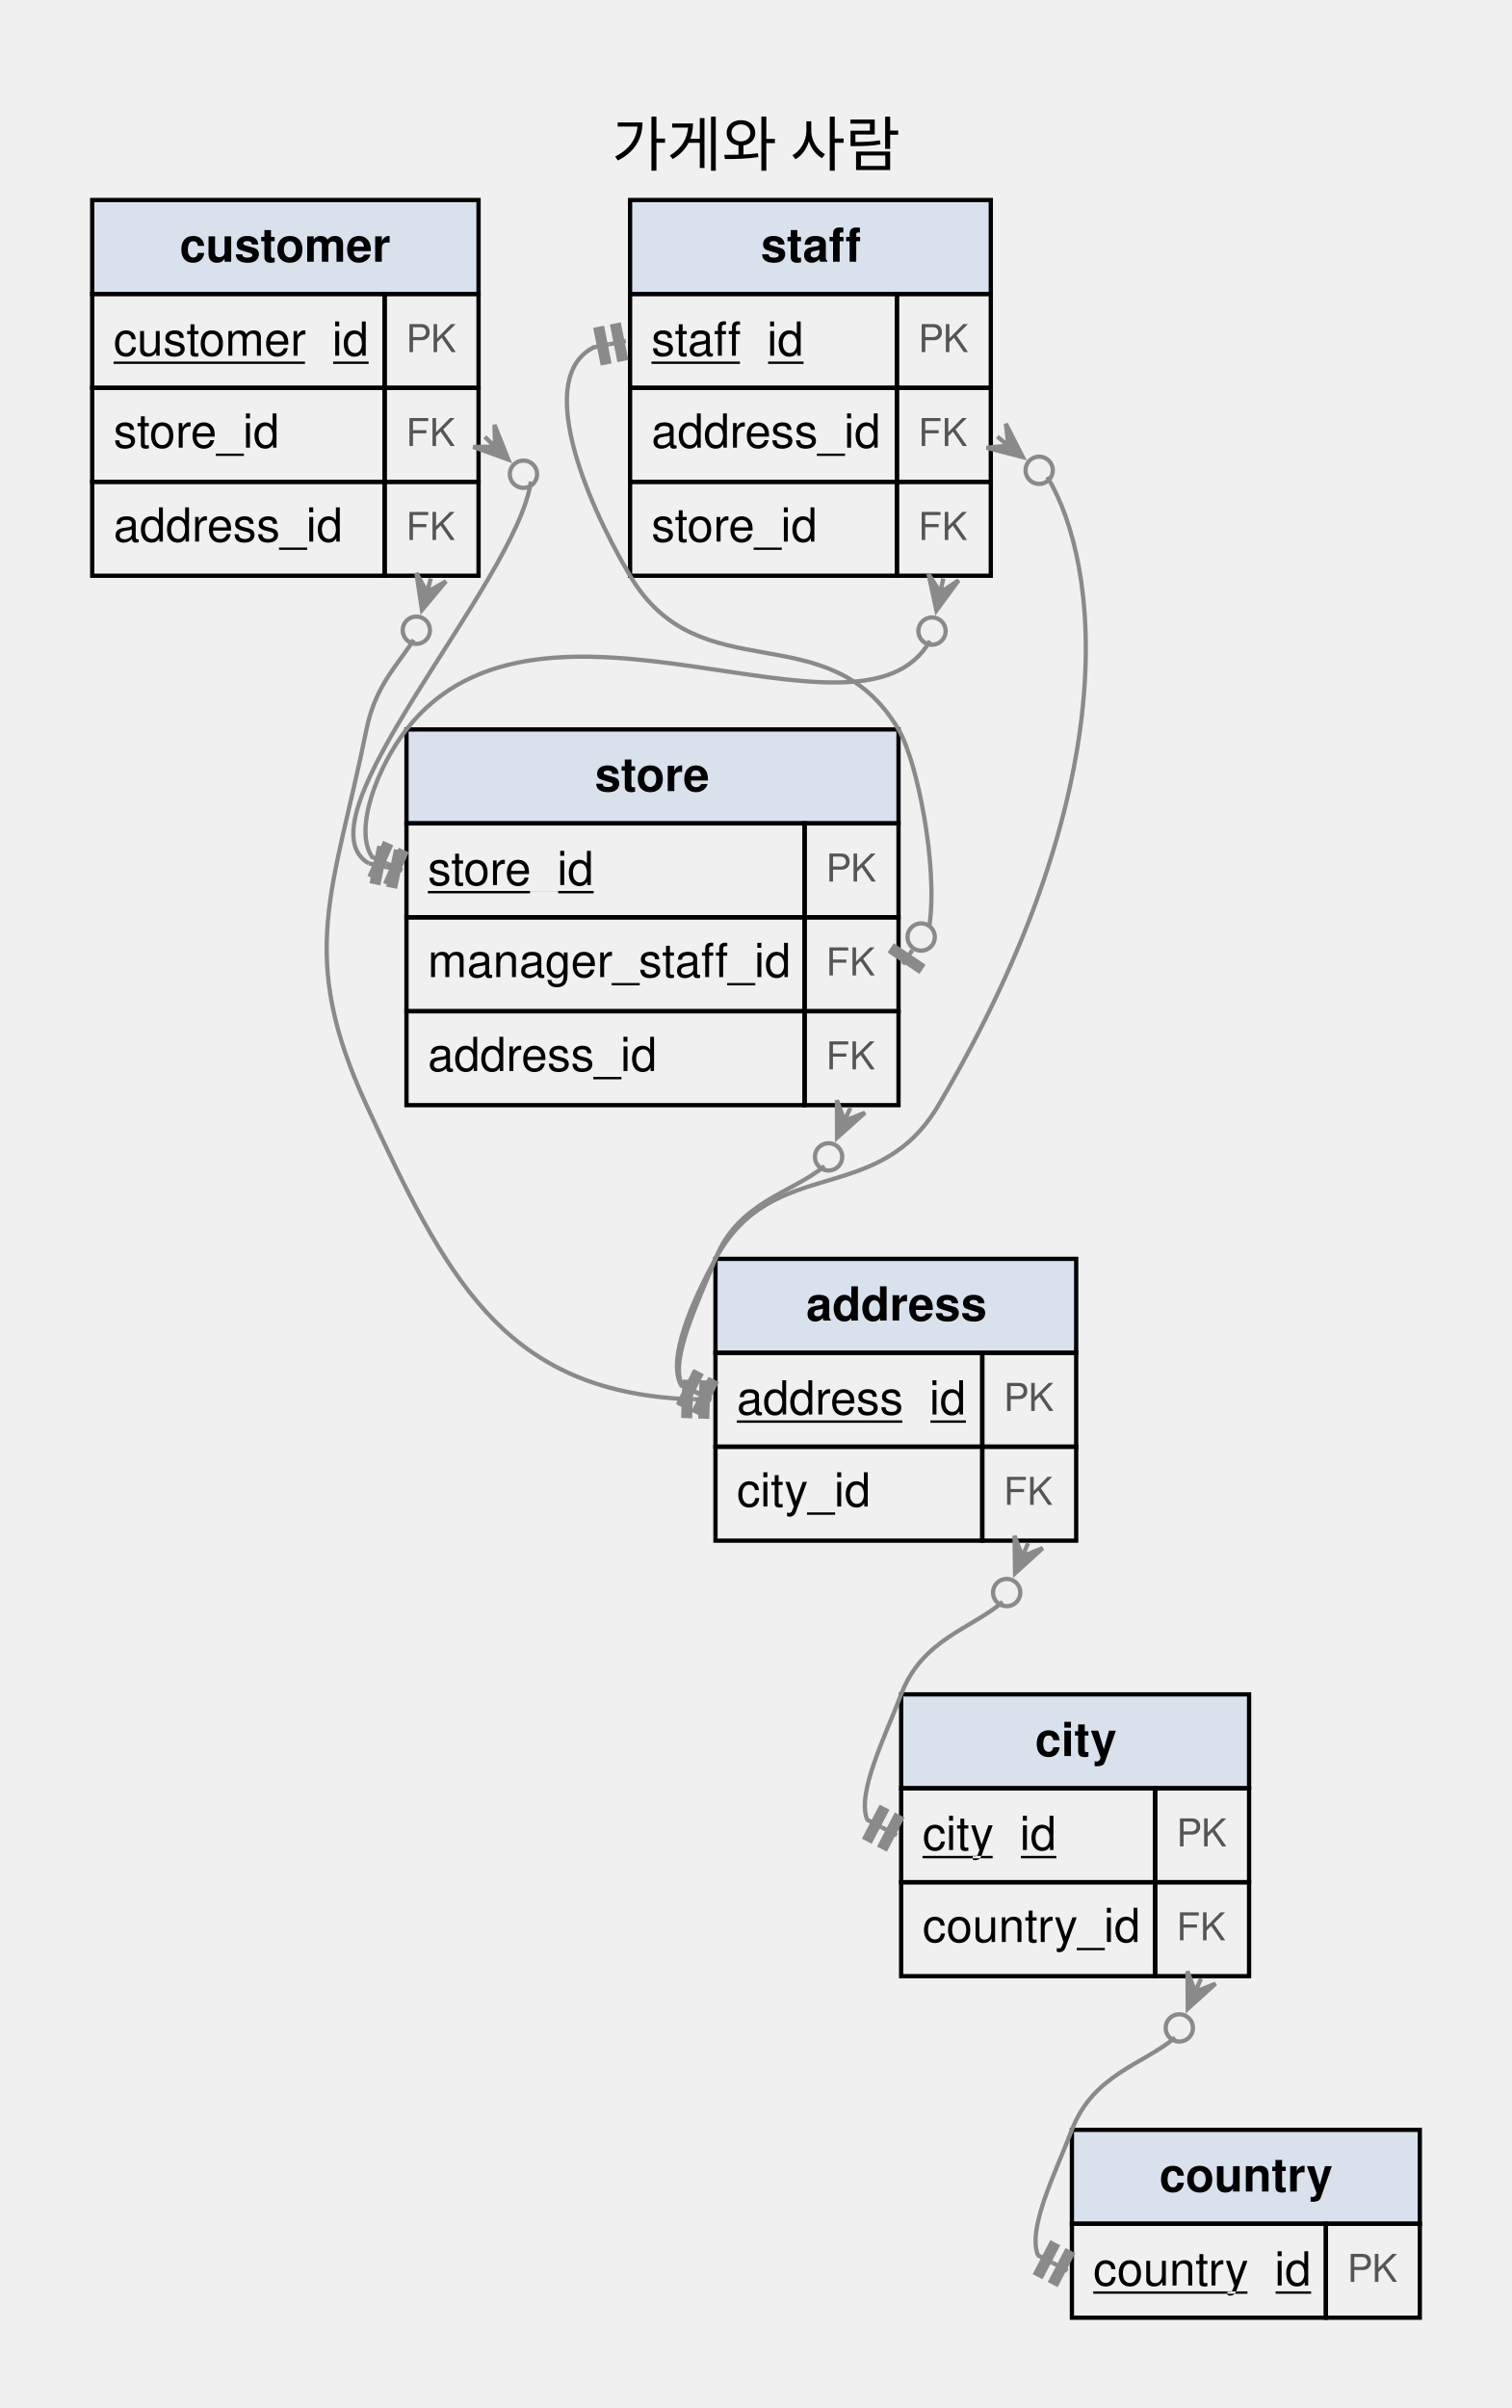
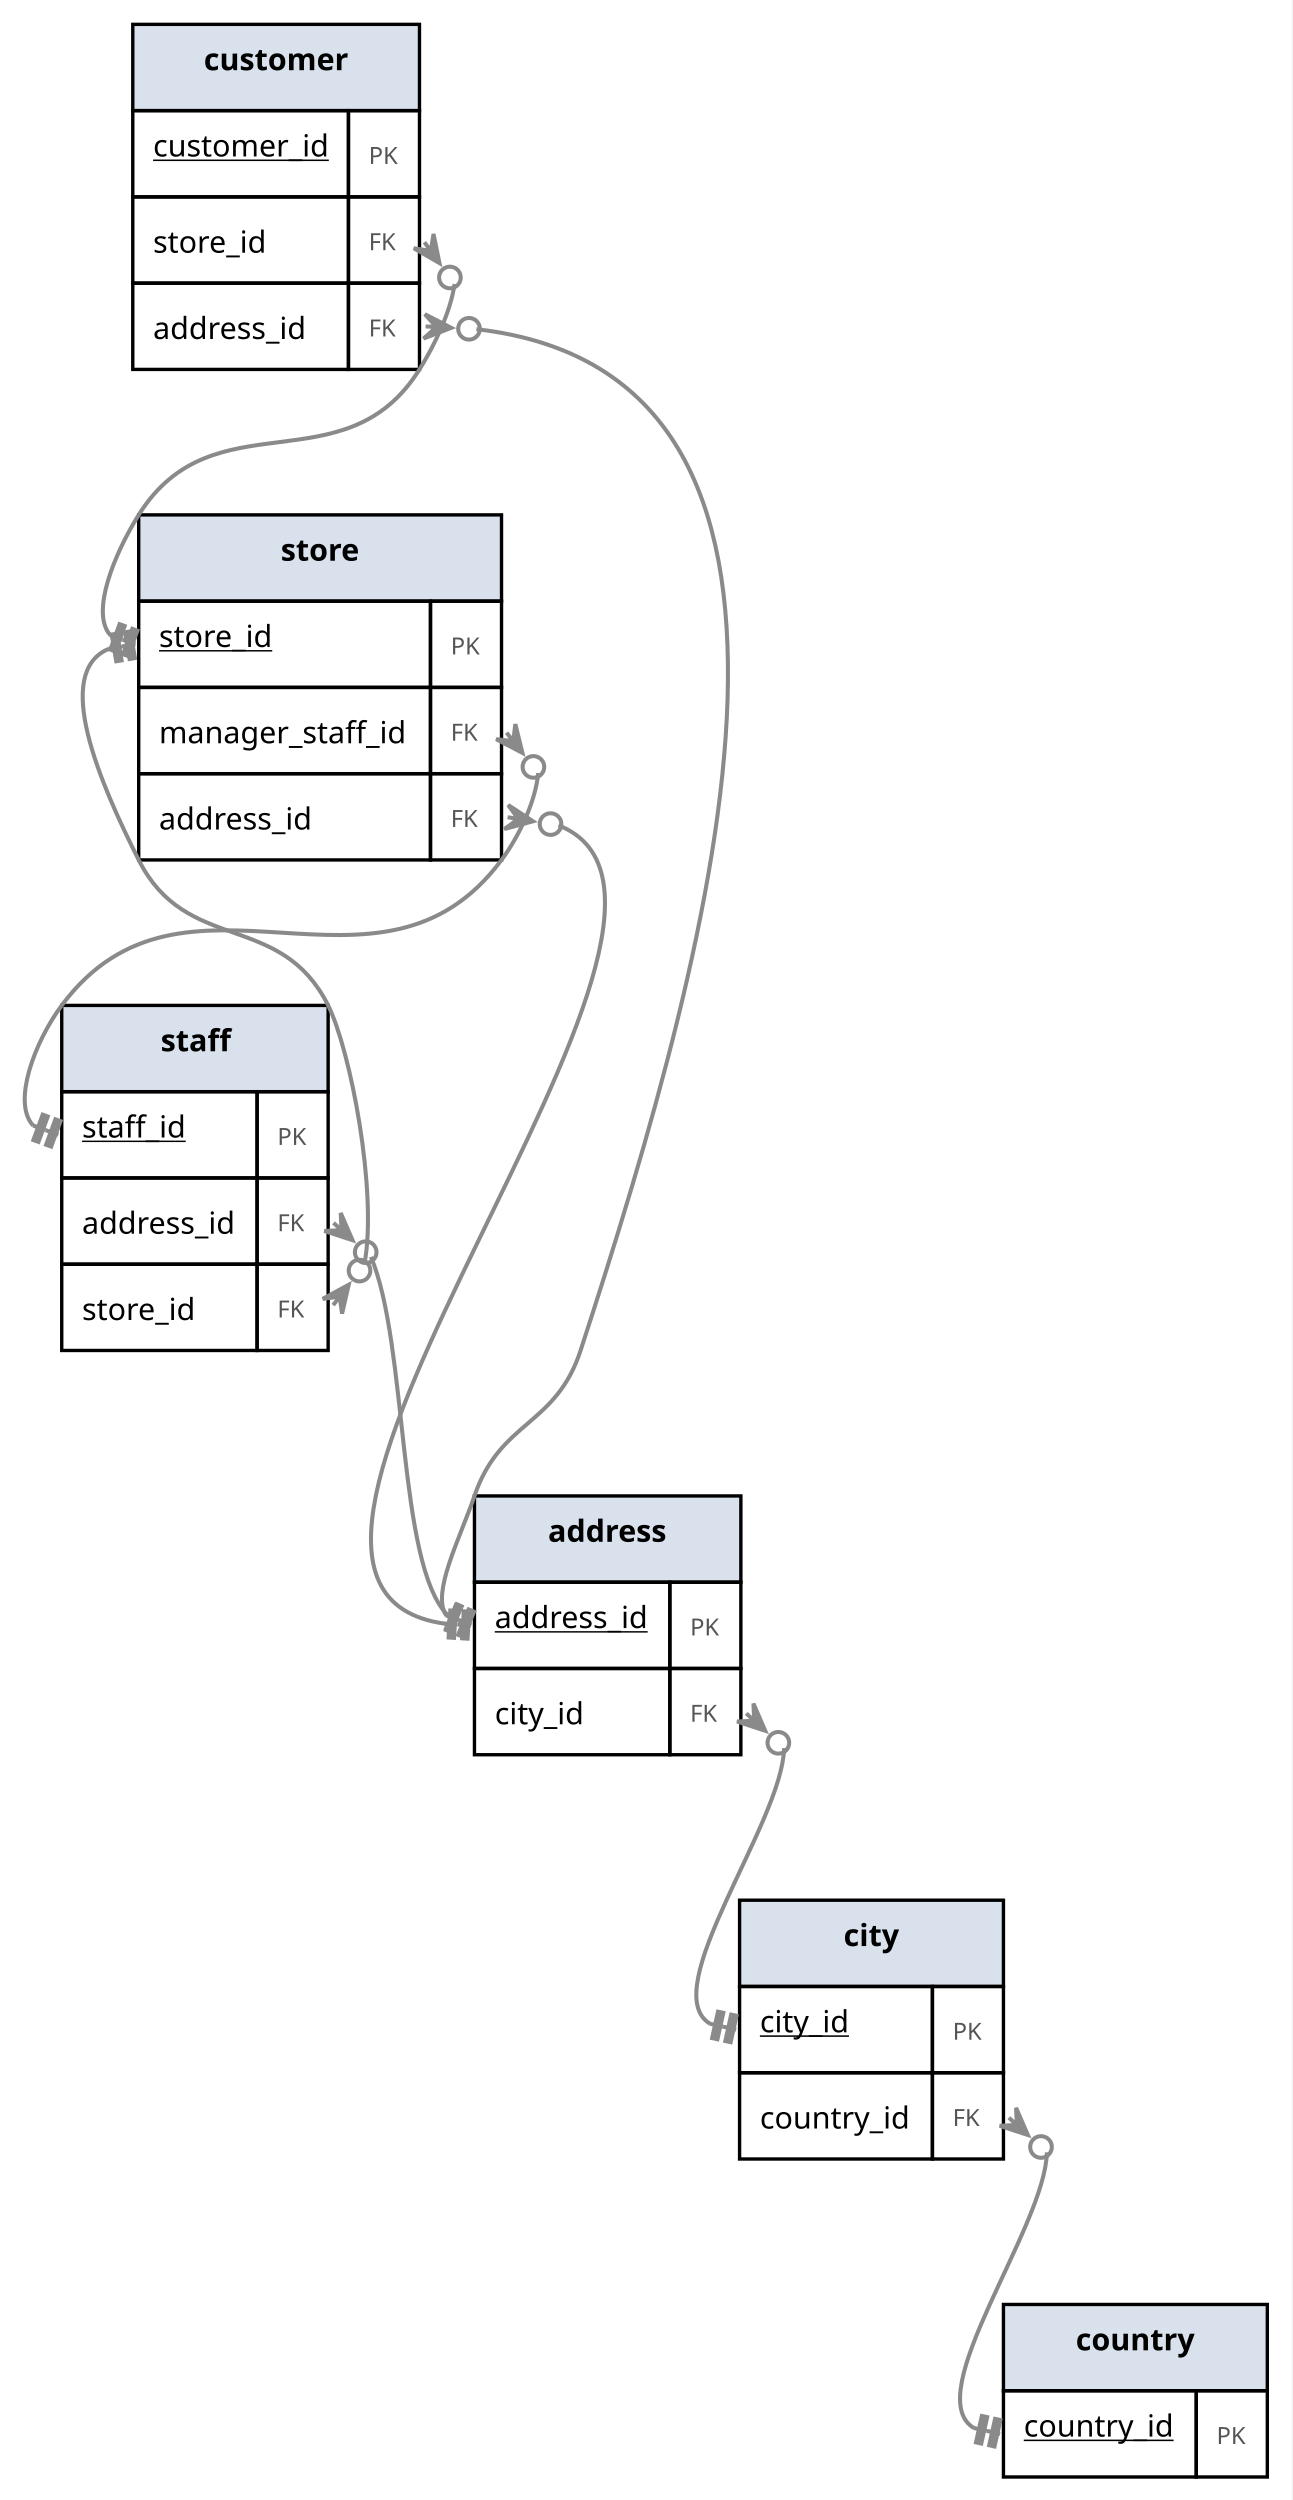
- <svg xmlns="http://www.w3.org/2000/svg" width="354pt" height="564pt" viewBox="0.00 0.00 354.00 564.00">
-   <g id="graph0" class="graph" transform="scale(1 1) rotate(0) translate(21.6 542.85)">
-     <text xml:space="preserve" text-anchor="middle" x="155.5" y="-503.95" font-family="Helvetica,sans-Serif" font-size="14.00">가게와 사람</text>
+ <svg xmlns="http://www.w3.org/2000/svg" width="382pt" height="739pt" viewBox="0.00 0.00 382.00 739.00">
+   <g id="graph0" class="graph" transform="scale(1 1) rotate(0) translate(7.2 732.2)">
+     <polygon fill="white" stroke="none" points="-7.2,7.2 -7.2,-732.2 374.62,-732.2 374.62,7.2 -7.2,7.2" />
    <g id="node1" class="node">
-       <polygon fill="#d9e2ec" stroke="none" points="146,-226 146,-248 230.5,-248 230.5,-226 146,-226" />
-       <polygon fill="none" stroke="black" points="146,-226 146,-248 230.5,-248 230.5,-226 146,-226" />
-       <text xml:space="preserve" text-anchor="start" x="167.25" y="-233.55" font-family="Helvetica,sans-Serif" font-weight="bold" font-size="11.00">address</text>
-       <polygon fill="none" stroke="black" points="146,-204 146,-226 208.5,-226 208.5,-204 146,-204" />
-       <text xml:space="preserve" text-anchor="start" x="151" y="-211.55" font-family="Helvetica,sans-Serif" text-decoration="underline" font-size="11.00">address_id</text>
-       <polygon fill="none" stroke="black" points="208.5,-204 208.5,-226 230.5,-226 230.5,-204 208.5,-204" />
-       <text xml:space="preserve" text-anchor="start" x="213.5" y="-212.38" font-family="Helvetica,sans-Serif" font-size="9.00" fill="#555555">PK</text>
-       <polygon fill="none" stroke="black" points="146,-182 146,-204 208.5,-204 208.5,-182 146,-182" />
-       <text xml:space="preserve" text-anchor="start" x="151" y="-190" font-family="Helvetica,sans-Serif" font-size="11.00">city_id</text>
-       <polygon fill="none" stroke="black" points="208.5,-182 208.5,-204 230.5,-204 230.5,-182 208.5,-182" />
-       <text xml:space="preserve" text-anchor="start" x="213.5" y="-190.38" font-family="Helvetica,sans-Serif" font-size="9.00" fill="#555555">FK</text>
+       <polygon fill="#d9e2ec" stroke="none" points="33.8,-554.5 33.8,-580 141.05,-580 141.05,-554.5 33.8,-554.5" />
+       <polygon fill="none" stroke="#000000" points="33.8,-554.5 33.8,-580 141.05,-580 141.05,-554.5 33.8,-554.5" />
+       <text xml:space="preserve" text-anchor="start" x="75.8" y="-566.45" font-family="Noto Sans KR" font-weight="bold" font-size="9.00" fill="#000000">store</text>
+       <polygon fill="none" stroke="#000000" points="33.8,-529 33.8,-554.5 120.05,-554.5 120.05,-529 33.8,-529" />
+       <text xml:space="preserve" text-anchor="start" x="39.8" y="-540.95" font-family="Noto Sans KR" text-decoration="underline" font-size="9.00">store_id</text>
+       <polygon fill="none" stroke="#000000" points="120.05,-529 120.05,-554.5 141.05,-554.5 141.05,-529 120.05,-529" />
+       <text xml:space="preserve" text-anchor="start" x="126.05" y="-538.75" font-family="Noto Sans KR" font-size="7.00" fill="#555555">PK</text>
+       <polygon fill="none" stroke="#000000" points="33.8,-503.5 33.8,-529 120.05,-529 120.05,-503.5 33.8,-503.5" />
+       <text xml:space="preserve" text-anchor="start" x="39.8" y="-512.5" font-family="Noto Sans KR" font-size="9.00">manager_staff_id</text>
+       <polygon fill="none" stroke="#000000" points="120.05,-503.5 120.05,-529 141.05,-529 141.05,-503.5 120.05,-503.5" />
+       <text xml:space="preserve" text-anchor="start" x="126.05" y="-513.25" font-family="Noto Sans KR" font-size="7.00" fill="#555555">FK</text>
+       <polygon fill="none" stroke="#000000" points="33.8,-478 33.8,-503.5 120.05,-503.5 120.05,-478 33.8,-478" />
+       <text xml:space="preserve" text-anchor="start" x="39.8" y="-487" font-family="Noto Sans KR" font-size="9.00">address_id</text>
+       <polygon fill="none" stroke="#000000" points="120.05,-478 120.05,-503.5 141.05,-503.5 141.05,-478 120.05,-478" />
+       <text xml:space="preserve" text-anchor="start" x="126.05" y="-487.75" font-family="Noto Sans KR" font-size="7.00" fill="#555555">FK</text>
    </g>
    <g id="node2" class="node">
-       <polygon fill="#d9e2ec" stroke="none" points="189.5,-124 189.5,-146 271,-146 271,-124 189.5,-124" />
-       <polygon fill="none" stroke="black" points="189.5,-124 189.5,-146 271,-146 271,-124 189.5,-124" />
-       <text xml:space="preserve" text-anchor="start" x="220.88" y="-131.55" font-family="Helvetica,sans-Serif" font-weight="bold" font-size="11.00">city</text>
-       <polygon fill="none" stroke="black" points="189.5,-102 189.5,-124 249,-124 249,-102 189.5,-102" />
-       <text xml:space="preserve" text-anchor="start" x="194.5" y="-109.55" font-family="Helvetica,sans-Serif" text-decoration="underline" font-size="11.00">city_id</text>
-       <polygon fill="none" stroke="black" points="249,-102 249,-124 271,-124 271,-102 249,-102" />
-       <text xml:space="preserve" text-anchor="start" x="254" y="-110.38" font-family="Helvetica,sans-Serif" font-size="9.00" fill="#555555">PK</text>
-       <polygon fill="none" stroke="black" points="189.5,-80 189.5,-102 249,-102 249,-80 189.5,-80" />
-       <text xml:space="preserve" text-anchor="start" x="194.5" y="-88" font-family="Helvetica,sans-Serif" font-size="11.00">country_id</text>
-       <polygon fill="none" stroke="black" points="249,-80 249,-102 271,-102 271,-80 249,-80" />
-       <text xml:space="preserve" text-anchor="start" x="254" y="-88.38" font-family="Helvetica,sans-Serif" font-size="9.00" fill="#555555">FK</text>
+       <polygon fill="#d9e2ec" stroke="none" points="11.05,-409.5 11.05,-435 89.8,-435 89.8,-409.5 11.05,-409.5" />
+       <polygon fill="none" stroke="#000000" points="11.05,-409.5 11.05,-435 89.8,-435 89.8,-409.5 11.05,-409.5" />
+       <text xml:space="preserve" text-anchor="start" x="40.3" y="-421.45" font-family="Noto Sans KR" font-weight="bold" font-size="9.00" fill="#000000">staff</text>
+       <polygon fill="none" stroke="#000000" points="11.05,-384 11.05,-409.5 68.8,-409.5 68.8,-384 11.05,-384" />
+       <text xml:space="preserve" text-anchor="start" x="17.05" y="-395.95" font-family="Noto Sans KR" text-decoration="underline" font-size="9.00">staff_id</text>
+       <polygon fill="none" stroke="#000000" points="68.8,-384 68.8,-409.5 89.8,-409.5 89.8,-384 68.8,-384" />
+       <text xml:space="preserve" text-anchor="start" x="74.8" y="-393.75" font-family="Noto Sans KR" font-size="7.00" fill="#555555">PK</text>
+       <polygon fill="none" stroke="#000000" points="11.05,-358.5 11.05,-384 68.8,-384 68.8,-358.5 11.05,-358.5" />
+       <text xml:space="preserve" text-anchor="start" x="17.05" y="-367.5" font-family="Noto Sans KR" font-size="9.00">address_id</text>
+       <polygon fill="none" stroke="#000000" points="68.8,-358.5 68.8,-384 89.8,-384 89.8,-358.5 68.8,-358.5" />
+       <text xml:space="preserve" text-anchor="start" x="74.8" y="-368.25" font-family="Noto Sans KR" font-size="7.00" fill="#555555">FK</text>
+       <polygon fill="none" stroke="#000000" points="11.05,-333 11.05,-358.5 68.8,-358.5 68.8,-333 11.05,-333" />
+       <text xml:space="preserve" text-anchor="start" x="17.05" y="-342" font-family="Noto Sans KR" font-size="9.00">store_id</text>
+       <polygon fill="none" stroke="#000000" points="68.8,-333 68.8,-358.5 89.8,-358.5 89.8,-333 68.8,-333" />
+       <text xml:space="preserve" text-anchor="start" x="74.8" y="-342.75" font-family="Noto Sans KR" font-size="7.00" fill="#555555">FK</text>
    </g>
    <g id="edge1" class="edge">
-       <path fill="none" stroke="#8a8a8a" d="M213.28,-167.66C206.02,-161.38 194.4,-158.93 189.5,-146 185.68,-135.92 179.02,-122.85 181.56,-116.62" />
-       <polygon fill="#8a8a8a" stroke="#8a8a8a" points="216.18,-174.35 216.06,-183.13 217.91,-178.33 219.23,-181.39 219.23,-181.39 219.23,-181.39 217.91,-178.33 222.67,-180.26 216.18,-174.35" />
-       <ellipse fill="none" stroke="#8a8a8a" cx="214.22" cy="-169.84" rx="3.2" ry="3.2" />
-       <polygon fill="#8a8a8a" stroke="#8a8a8a" points="185.94,-109.82 189.64,-116.92 188.22,-117.66 184.52,-110.56 185.94,-109.82" />
-       <polyline fill="none" stroke="#8a8a8a" points="188.5,-113 184.95,-114.85" />
-       <polygon fill="#8a8a8a" stroke="#8a8a8a" points="182.39,-111.67 186.09,-118.77 184.67,-119.5 180.98,-112.41 182.39,-111.67" />
-       <polyline fill="none" stroke="#8a8a8a" points="184.95,-114.85 181.4,-116.7" />
+       <path fill="none" stroke="#8a8a8a" stroke-width="1.2" d="M151.9,-503.7C151.18,-495.6 146.43,-485.25 141.05,-478 104.77,-429.14 47.33,-483.86 11.05,-435 2.97,-424.12 -3.67,-406.29 2.58,-399.5" />
+       <polygon fill="#8a8a8a" stroke="#8a8a8a" stroke-width="1.2" points="147.23,-509.64 139.46,-513.71 144.52,-513.1 142.54,-515.62 142.54,-515.62 142.54,-515.62 144.52,-513.1 145.13,-518.16 147.23,-509.64" />
+       <ellipse fill="none" stroke="#8a8a8a" stroke-width="1.2" cx="150.48" cy="-505.5" rx="3.2" ry="3.2" />
+       <polygon fill="#8a8a8a" stroke="#8a8a8a" stroke-width="1.2" points="7.92,-393.27 10.68,-400.78 9.18,-401.33 6.42,-393.82 7.92,-393.27" />
+       <polyline fill="none" stroke="#8a8a8a" stroke-width="1.2" points="10.05,-396.75 6.29,-398.13" />
+       <polygon fill="#8a8a8a" stroke="#8a8a8a" stroke-width="1.2" points="4.16,-394.65 6.92,-402.16 5.42,-402.71 2.66,-395.2 4.16,-394.65" />
+       <polyline fill="none" stroke="#8a8a8a" stroke-width="1.2" points="6.29,-398.13 2.54,-399.51" />
+     </g>
+     <g id="node4" class="node">
+       <polygon fill="#d9e2ec" stroke="none" points="133.05,-264.5 133.05,-290 211.8,-290 211.8,-264.5 133.05,-264.5" />
+       <polygon fill="none" stroke="#000000" points="133.05,-264.5 133.05,-290 211.8,-290 211.8,-264.5 133.05,-264.5" />
+       <text xml:space="preserve" text-anchor="start" x="154.8" y="-276.45" font-family="Noto Sans KR" font-weight="bold" font-size="9.00" fill="#000000">address</text>
+       <polygon fill="none" stroke="#000000" points="133.05,-239 133.05,-264.5 190.8,-264.5 190.8,-239 133.05,-239" />
+       <text xml:space="preserve" text-anchor="start" x="139.05" y="-250.95" font-family="Noto Sans KR" text-decoration="underline" font-size="9.00">address_id</text>
+       <polygon fill="none" stroke="#000000" points="190.8,-239 190.8,-264.5 211.8,-264.5 211.8,-239 190.8,-239" />
+       <text xml:space="preserve" text-anchor="start" x="196.8" y="-248.75" font-family="Noto Sans KR" font-size="7.00" fill="#555555">PK</text>
+       <polygon fill="none" stroke="#000000" points="133.05,-213.5 133.05,-239 190.8,-239 190.8,-213.5 133.05,-213.5" />
+       <text xml:space="preserve" text-anchor="start" x="139.05" y="-222.5" font-family="Noto Sans KR" font-size="9.00">city_id</text>
+       <polygon fill="none" stroke="#000000" points="190.8,-213.5 190.8,-239 211.8,-239 211.8,-213.5 190.8,-213.5" />
+       <text xml:space="preserve" text-anchor="start" x="196.8" y="-223.25" font-family="Noto Sans KR" font-size="7.00" fill="#555555">FK</text>
+     </g>
+     <g id="edge2" class="edge">
+       <path fill="none" stroke="#8a8a8a" stroke-width="1.2" d="M157.89,-488.23C220.84,-463.38 42.39,-263.15 124.5,-252.22" />
+       <polygon fill="#8a8a8a" stroke="#8a8a8a" stroke-width="1.2" points="150.35,-489.43 141.88,-487.13 146,-490.12 142.84,-490.62 142.84,-490.62 142.84,-490.62 146,-490.12 143.01,-494.24 150.35,-489.43" />
+       <ellipse fill="none" stroke="#8a8a8a" stroke-width="1.2" cx="155.54" cy="-488.6" rx="3.2" ry="3.2" />
+       <polygon fill="#8a8a8a" stroke="#8a8a8a" stroke-width="1.2" points="131,-247.81 131.5,-255.79 129.9,-255.89 129.41,-247.91 131,-247.81" />
+       <polyline fill="none" stroke="#8a8a8a" stroke-width="1.2" points="132.05,-251.75 128.06,-252" />
+       <polygon fill="#8a8a8a" stroke="#8a8a8a" stroke-width="1.2" points="127.01,-248.05 127.5,-256.04 125.91,-256.14 125.41,-248.15 127.01,-248.05" />
+       <polyline fill="none" stroke="#8a8a8a" stroke-width="1.2" points="128.06,-252 124.06,-252.24" />
+     </g>
+     <g id="edge4" class="edge">
+       <path fill="none" stroke="#8a8a8a" stroke-width="1.2" d="M100.53,-358.54C104.5,-379.95 96.31,-421.97 89.8,-435 75.77,-463.07 47.89,-449.96 33.8,-478 22.46,-500.55 8.05,-533.5 25.05,-540.44" />
+       <polygon fill="#8a8a8a" stroke="#8a8a8a" stroke-width="1.2" points="95.89,-352.44 93.91,-343.89 93.22,-348.93 91.28,-346.39 91.28,-346.39 91.28,-346.39 93.22,-348.93 88.18,-348.25 95.89,-352.44" />
+       <ellipse fill="none" stroke="#8a8a8a" stroke-width="1.2" cx="99.07" cy="-356.62" rx="3.2" ry="3.2" />
+       <polygon fill="#8a8a8a" stroke="#8a8a8a" stroke-width="1.2" points="32.68,-537.67 31.34,-545.56 29.76,-545.29 31.1,-537.41 32.68,-537.67" />
+       <polyline fill="none" stroke="#8a8a8a" stroke-width="1.2" points="32.8,-541.75 28.85,-541.08" />
+       <polygon fill="#8a8a8a" stroke="#8a8a8a" stroke-width="1.2" points="28.73,-537 27.4,-544.89 25.82,-544.63 27.16,-536.74 28.73,-537" />
+       <polyline fill="none" stroke="#8a8a8a" stroke-width="1.2" points="28.85,-541.08 24.91,-540.41" />
+     </g>
+     <g id="edge3" class="edge">
+       <path fill="none" stroke="#8a8a8a" stroke-width="1.2" d="M102.45,-360.65C113.4,-334.83 110.21,-269.73 125.09,-254.82" />
+       <polygon fill="#8a8a8a" stroke="#8a8a8a" stroke-width="1.2" points="97.01,-365.6 88.67,-368.32 93.76,-368.56 91.39,-370.71 91.39,-370.71 91.39,-370.71 93.76,-368.56 93.52,-373.64 97.01,-365.6" />
+       <ellipse fill="none" stroke="#8a8a8a" stroke-width="1.2" cx="100.9" cy="-362.05" rx="3.2" ry="3.2" />
+       <polygon fill="#8a8a8a" stroke="#8a8a8a" stroke-width="1.2" points="129.7,-248.41 132.93,-255.73 131.47,-256.38 128.24,-249.06 129.7,-248.41" />
+       <polyline fill="none" stroke="#8a8a8a" stroke-width="1.2" points="132.05,-251.75 128.39,-253.37" />
+       <polygon fill="#8a8a8a" stroke="#8a8a8a" stroke-width="1.2" points="126.04,-250.03 129.27,-257.35 127.81,-257.99 124.58,-250.68 126.04,-250.03" />
+       <polyline fill="none" stroke="#8a8a8a" stroke-width="1.2" points="128.39,-253.37 124.73,-254.98" />
    </g>
    <g id="node3" class="node">
-       <polygon fill="#d9e2ec" stroke="none" points="229.5,-22 229.5,-44 311,-44 311,-22 229.5,-22" />
-       <polygon fill="none" stroke="black" points="229.5,-22 229.5,-44 311,-44 311,-22 229.5,-22" />
-       <text xml:space="preserve" text-anchor="start" x="250" y="-29.55" font-family="Helvetica,sans-Serif" font-weight="bold" font-size="11.00">country</text>
-       <polygon fill="none" stroke="black" points="229.5,0 229.5,-22 289,-22 289,0 229.5,0" />
-       <text xml:space="preserve" text-anchor="start" x="234.5" y="-7.55" font-family="Helvetica,sans-Serif" text-decoration="underline" font-size="11.00">country_id</text>
-       <polygon fill="none" stroke="black" points="289,0 289,-22 311,-22 311,0 289,0" />
-       <text xml:space="preserve" text-anchor="start" x="294" y="-8.38" font-family="Helvetica,sans-Serif" font-size="9.00" fill="#555555">PK</text>
+       <polygon fill="#d9e2ec" stroke="none" points="32.05,-699.5 32.05,-725 116.8,-725 116.8,-699.5 32.05,-699.5" />
+       <polygon fill="none" stroke="#000000" points="32.05,-699.5 32.05,-725 116.8,-725 116.8,-699.5 32.05,-699.5" />
+       <text xml:space="preserve" text-anchor="start" x="53.05" y="-711.45" font-family="Noto Sans KR" font-weight="bold" font-size="9.00" fill="#000000">customer</text>
+       <polygon fill="none" stroke="#000000" points="32.05,-674 32.05,-699.5 95.8,-699.5 95.8,-674 32.05,-674" />
+       <text xml:space="preserve" text-anchor="start" x="38.05" y="-685.95" font-family="Noto Sans KR" text-decoration="underline" font-size="9.00">customer_id</text>
+       <polygon fill="none" stroke="#000000" points="95.8,-674 95.8,-699.5 116.8,-699.5 116.8,-674 95.8,-674" />
+       <text xml:space="preserve" text-anchor="start" x="101.8" y="-683.75" font-family="Noto Sans KR" font-size="7.00" fill="#555555">PK</text>
+       <polygon fill="none" stroke="#000000" points="32.05,-648.5 32.05,-674 95.8,-674 95.8,-648.5 32.05,-648.5" />
+       <text xml:space="preserve" text-anchor="start" x="38.05" y="-657.5" font-family="Noto Sans KR" font-size="9.00">store_id</text>
+       <polygon fill="none" stroke="#000000" points="95.8,-648.5 95.8,-674 116.8,-674 116.8,-648.5 95.8,-648.5" />
+       <text xml:space="preserve" text-anchor="start" x="101.8" y="-658.25" font-family="Noto Sans KR" font-size="7.00" fill="#555555">FK</text>
+       <polygon fill="none" stroke="#000000" points="32.05,-623 32.05,-648.5 95.8,-648.5 95.8,-623 32.05,-623" />
+       <text xml:space="preserve" text-anchor="start" x="38.05" y="-632" font-family="Noto Sans KR" font-size="9.00">address_id</text>
+       <polygon fill="none" stroke="#000000" points="95.8,-623 95.8,-648.5 116.8,-648.5 116.8,-623 95.8,-623" />
+       <text xml:space="preserve" text-anchor="start" x="101.8" y="-632.75" font-family="Noto Sans KR" font-size="7.00" fill="#555555">FK</text>
    </g>
-     <g id="edge2" class="edge">
-       <path fill="none" stroke="#8a8a8a" d="M253.68,-65.62C246.3,-59.36 234.49,-57 229.5,-44 225.64,-33.94 219,-20.86 221.55,-14.62" />
-       <polygon fill="#8a8a8a" stroke="#8a8a8a" points="256.64,-72.37 256.57,-81.14 258.39,-76.34 259.73,-79.39 259.73,-79.39 259.73,-79.39 258.39,-76.34 263.16,-78.24 256.64,-72.37" />
-       <ellipse fill="none" stroke="#8a8a8a" cx="254.66" cy="-67.87" rx="3.2" ry="3.2" />
-       <polygon fill="#8a8a8a" stroke="#8a8a8a" points="225.94,-7.82 229.64,-14.92 228.22,-15.66 224.52,-8.56 225.94,-7.82" />
-       <polyline fill="none" stroke="#8a8a8a" points="228.5,-11 224.95,-12.85" />
-       <polygon fill="#8a8a8a" stroke="#8a8a8a" points="222.4,-9.67 226.09,-16.76 224.67,-17.5 220.98,-10.41 222.4,-9.67" />
-       <polyline fill="none" stroke="#8a8a8a" points="224.95,-12.85 221.4,-14.69" />
+     <g id="edge5" class="edge">
+       <path fill="none" stroke="#8a8a8a" stroke-width="1.2" d="M127.17,-648.25C126.09,-640.37 121.45,-630.43 116.8,-623 94.75,-587.79 55.85,-615.21 33.8,-580 26.61,-568.51 19.44,-551.04 25.43,-544.42" />
+       <polygon fill="#8a8a8a" stroke="#8a8a8a" stroke-width="1.2" points="122.71,-654.43 115.11,-658.82 120.14,-658.01 118.27,-660.6 118.27,-660.6 118.27,-660.6 120.14,-658.01 120.95,-663.03 122.71,-654.43" />
+       <ellipse fill="none" stroke="#8a8a8a" stroke-width="1.2" cx="125.79" cy="-650.17" rx="3.2" ry="3.2" />
+       <polygon fill="#8a8a8a" stroke="#8a8a8a" stroke-width="1.2" points="30.68,-538.26 33.41,-545.78 31.91,-546.33 29.18,-538.81 30.68,-538.26" />
+       <polyline fill="none" stroke="#8a8a8a" stroke-width="1.2" points="32.8,-541.75 29.04,-543.11" />
+       <polygon fill="#8a8a8a" stroke="#8a8a8a" stroke-width="1.2" points="26.92,-539.63 29.65,-547.15 28.15,-547.69 25.42,-540.17 26.92,-539.63" />
+       <polyline fill="none" stroke="#8a8a8a" stroke-width="1.2" points="29.04,-543.11 25.28,-544.48" />
    </g>
-     <g id="node4" class="node">
-       <polygon fill="#d9e2ec" stroke="none" points="0,-474 0,-496 90.5,-496 90.5,-474 0,-474" />
-       <polygon fill="none" stroke="black" points="0,-474 0,-496 90.5,-496 90.5,-474 0,-474" />
-       <text xml:space="preserve" text-anchor="start" x="20.5" y="-481.55" font-family="Helvetica,sans-Serif" font-weight="bold" font-size="11.00">customer</text>
-       <polygon fill="none" stroke="black" points="0,-452 0,-474 68.5,-474 68.5,-452 0,-452" />
-       <text xml:space="preserve" text-anchor="start" x="5" y="-459.55" font-family="Helvetica,sans-Serif" text-decoration="underline" font-size="11.00">customer_id</text>
-       <polygon fill="none" stroke="black" points="68.5,-452 68.5,-474 90.5,-474 90.5,-452 68.5,-452" />
-       <text xml:space="preserve" text-anchor="start" x="73.5" y="-460.38" font-family="Helvetica,sans-Serif" font-size="9.00" fill="#555555">PK</text>
-       <polygon fill="none" stroke="black" points="0,-430 0,-452 68.5,-452 68.5,-430 0,-430" />
-       <text xml:space="preserve" text-anchor="start" x="5" y="-438" font-family="Helvetica,sans-Serif" font-size="11.00">store_id</text>
-       <polygon fill="none" stroke="black" points="68.5,-430 68.5,-452 90.5,-452 90.5,-430 68.5,-430" />
-       <text xml:space="preserve" text-anchor="start" x="73.5" y="-438.38" font-family="Helvetica,sans-Serif" font-size="9.00" fill="#555555">FK</text>
-       <polygon fill="none" stroke="black" points="0,-408 0,-430 68.5,-430 68.5,-408 0,-408" />
-       <text xml:space="preserve" text-anchor="start" x="5" y="-416" font-family="Helvetica,sans-Serif" font-size="11.00">address_id</text>
-       <polygon fill="none" stroke="black" points="68.5,-408 68.5,-430 90.5,-430 90.5,-408 68.5,-408" />
-       <text xml:space="preserve" text-anchor="start" x="73.5" y="-416.38" font-family="Helvetica,sans-Serif" font-size="9.00" fill="#555555">FK</text>
+     <g id="edge6" class="edge">
+       <path fill="none" stroke="#8a8a8a" stroke-width="1.2" d="M133.64,-634.89C250.07,-621.61 204.89,-457.13 164.42,-333 157.09,-310.51 140.68,-312.39 133.05,-290 128.77,-277.42 120.18,-261.15 124.74,-254.63" />
+       <polygon fill="#8a8a8a" stroke="#8a8a8a" stroke-width="1.2" points="126.19,-635.29 118,-632.13 121.79,-635.53 118.6,-635.71 118.6,-635.71 118.6,-635.71 121.79,-635.53 118.39,-639.32 126.19,-635.29" />
+       <ellipse fill="none" stroke="#8a8a8a" stroke-width="1.2" cx="131.44" cy="-635.01" rx="3.2" ry="3.2" />
+       <polygon fill="#8a8a8a" stroke="#8a8a8a" stroke-width="1.2" points="129.84,-248.32 132.77,-255.76 131.29,-256.35 128.35,-248.91 129.84,-248.32" />
+       <polyline fill="none" stroke="#8a8a8a" stroke-width="1.2" points="132.05,-251.75 128.33,-253.22" />
+       <polygon fill="#8a8a8a" stroke="#8a8a8a" stroke-width="1.2" points="126.11,-249.79 129.05,-257.23 127.57,-257.82 124.63,-250.38 126.11,-249.79" />
+       <polyline fill="none" stroke="#8a8a8a" stroke-width="1.2" points="128.33,-253.22 124.61,-254.69" />
    </g>
-     <g id="edge3" class="edge">
-       <path fill="none" stroke="#8a8a8a" d="M75.3,-393C71.56,-387.02 66.36,-382.38 64.25,-372 56.47,-333.67 47.88,-319.52 64.25,-284 82.85,-243.64 96.16,-218.12 137.04,-215.27" />
-       <polygon fill="#8a8a8a" stroke="#8a8a8a" points="77.25,-399.97 75.94,-408.65 78.42,-404.15 79.32,-407.36 79.32,-407.36 79.32,-407.36 78.42,-404.15 82.88,-406.71 77.25,-399.97" />
-       <ellipse fill="none" stroke="#8a8a8a" cx="75.93" cy="-395.24" rx="3.2" ry="3.2" />
-       <polygon fill="#8a8a8a" stroke="#8a8a8a" points="144.07,-211.03 144.33,-219.02 142.74,-219.08 142.47,-211.08 144.07,-211.03" />
-       <polyline fill="none" stroke="#8a8a8a" points="145,-215 141,-215.13" />
-       <polygon fill="#8a8a8a" stroke="#8a8a8a" points="140.07,-211.16 140.34,-219.16 138.74,-219.21 138.47,-211.22 140.07,-211.16" />
-       <polyline fill="none" stroke="#8a8a8a" points="141,-215.13 137,-215.27" />
+     <g id="node5" class="node">
+       <polygon fill="#d9e2ec" stroke="none" points="211.42,-145 211.42,-170.5 289.42,-170.5 289.42,-145 211.42,-145" />
+       <polygon fill="none" stroke="#000000" points="211.42,-145 211.42,-170.5 289.42,-170.5 289.42,-145 211.42,-145" />
+       <text xml:space="preserve" text-anchor="start" x="242.17" y="-156.95" font-family="Noto Sans KR" font-weight="bold" font-size="9.00" fill="#000000">city</text>
+       <polygon fill="none" stroke="#000000" points="211.42,-119.5 211.42,-145 268.42,-145 268.42,-119.5 211.42,-119.5" />
+       <text xml:space="preserve" text-anchor="start" x="217.42" y="-131.45" font-family="Noto Sans KR" text-decoration="underline" font-size="9.00">city_id</text>
+       <polygon fill="none" stroke="#000000" points="268.42,-119.5 268.42,-145 289.42,-145 289.42,-119.5 268.42,-119.5" />
+       <text xml:space="preserve" text-anchor="start" x="274.42" y="-129.25" font-family="Noto Sans KR" font-size="7.00" fill="#555555">PK</text>
+       <polygon fill="none" stroke="#000000" points="211.42,-94 211.42,-119.5 268.42,-119.5 268.42,-94 211.42,-94" />
+       <text xml:space="preserve" text-anchor="start" x="217.42" y="-103" font-family="Noto Sans KR" font-size="9.00">country_id</text>
+       <polygon fill="none" stroke="#000000" points="268.42,-94 268.42,-119.5 289.42,-119.5 289.42,-94 268.42,-94" />
+       <text xml:space="preserve" text-anchor="start" x="274.42" y="-103.75" font-family="Noto Sans KR" font-size="7.00" fill="#555555">FK</text>
+     </g>
+     <g id="edge7" class="edge">
+       <path fill="none" stroke="#8a8a8a" stroke-width="1.2" d="M224.59,-215.47C224.07,-193.28 186.43,-143.79 202.71,-133.96" />
+       <polygon fill="#8a8a8a" stroke="#8a8a8a" stroke-width="1.2" points="219,-220.58 210.67,-223.32 215.75,-223.55 213.39,-225.71 213.39,-225.71 213.39,-225.71 215.75,-223.55 215.52,-228.64 219,-220.58" />
+       <ellipse fill="none" stroke="#8a8a8a" stroke-width="1.2" cx="222.88" cy="-217.03" rx="3.2" ry="3.2" />
+       <polygon fill="#8a8a8a" stroke="#8a8a8a" stroke-width="1.2" points="208.78,-128.52 210.51,-136.33 208.95,-136.68 207.21,-128.87 208.78,-128.52" />
+       <polyline fill="none" stroke="#8a8a8a" stroke-width="1.2" points="210.42,-132.25 206.52,-133.12" />
+       <polygon fill="#8a8a8a" stroke="#8a8a8a" stroke-width="1.2" points="204.87,-129.39 206.61,-137.2 205.04,-137.54 203.31,-129.73 204.87,-129.39" />
+       <polyline fill="none" stroke="#8a8a8a" stroke-width="1.2" points="206.52,-133.12 202.61,-133.98" />
    </g>
    <g id="node6" class="node">
-       <polygon fill="#d9e2ec" stroke="none" points="73.62,-350 73.62,-372 188.88,-372 188.88,-350 73.62,-350" />
-       <polygon fill="none" stroke="black" points="73.62,-350 73.62,-372 188.88,-372 188.88,-350 73.62,-350" />
-       <text xml:space="preserve" text-anchor="start" x="117.75" y="-357.55" font-family="Helvetica,sans-Serif" font-weight="bold" font-size="11.00">store</text>
-       <polygon fill="none" stroke="black" points="73.62,-328 73.62,-350 166.88,-350 166.88,-328 73.62,-328" />
-       <text xml:space="preserve" text-anchor="start" x="78.62" y="-335.55" font-family="Helvetica,sans-Serif" text-decoration="underline" font-size="11.00">store_id</text>
-       <polygon fill="none" stroke="black" points="166.88,-328 166.88,-350 188.88,-350 188.88,-328 166.88,-328" />
-       <text xml:space="preserve" text-anchor="start" x="171.88" y="-336.38" font-family="Helvetica,sans-Serif" font-size="9.00" fill="#555555">PK</text>
-       <polygon fill="none" stroke="black" points="73.62,-306 73.62,-328 166.88,-328 166.88,-306 73.62,-306" />
-       <text xml:space="preserve" text-anchor="start" x="78.62" y="-314" font-family="Helvetica,sans-Serif" font-size="11.00">manager_staff_id</text>
-       <polygon fill="none" stroke="black" points="166.88,-306 166.88,-328 188.88,-328 188.88,-306 166.88,-306" />
-       <text xml:space="preserve" text-anchor="start" x="171.88" y="-314.38" font-family="Helvetica,sans-Serif" font-size="9.00" fill="#555555">FK</text>
-       <polygon fill="none" stroke="black" points="73.62,-284 73.62,-306 166.88,-306 166.88,-284 73.62,-284" />
-       <text xml:space="preserve" text-anchor="start" x="78.62" y="-292" font-family="Helvetica,sans-Serif" font-size="11.00">address_id</text>
-       <polygon fill="none" stroke="black" points="166.88,-284 166.88,-306 188.88,-306 188.88,-284 166.88,-284" />
-       <text xml:space="preserve" text-anchor="start" x="171.88" y="-292.38" font-family="Helvetica,sans-Serif" font-size="9.00" fill="#555555">FK</text>
-     </g>
-     <g id="edge4" class="edge">
-       <path fill="none" stroke="#8a8a8a" d="M102.77,-430.08C99.32,-406.24 47.19,-350.81 64.79,-340.62" />
-       <polygon fill="#8a8a8a" stroke="#8a8a8a" points="97.49,-435.2 89.24,-438.18 94.37,-438.22 91.98,-440.53 91.98,-440.53 91.98,-440.53 94.37,-438.22 94.24,-443.35 97.49,-435.2" />
-       <ellipse fill="none" stroke="#8a8a8a" cx="101.02" cy="-431.78" rx="3.2" ry="3.2" />
-       <polygon fill="#8a8a8a" stroke="#8a8a8a" points="71.03,-335.25 72.65,-343.08 71.09,-343.4 69.46,-335.57 71.03,-335.25" />
-       <polyline fill="none" stroke="#8a8a8a" points="72.62,-339 68.71,-339.81" />
-       <polygon fill="#8a8a8a" stroke="#8a8a8a" points="67.11,-336.06 68.74,-343.89 67.17,-344.22 65.55,-336.38 67.11,-336.06" />
-       <polyline fill="none" stroke="#8a8a8a" points="68.71,-339.81 64.79,-340.62" />
-     </g>
-     <g id="node5" class="node">
-       <polygon fill="#d9e2ec" stroke="none" points="126,-474 126,-496 210.5,-496 210.5,-474 126,-474" />
-       <polygon fill="none" stroke="black" points="126,-474 126,-496 210.5,-496 210.5,-474 126,-474" />
-       <text xml:space="preserve" text-anchor="start" x="156.62" y="-481.55" font-family="Helvetica,sans-Serif" font-weight="bold" font-size="11.00">staff</text>
-       <polygon fill="none" stroke="black" points="126,-452 126,-474 188.5,-474 188.5,-452 126,-452" />
-       <text xml:space="preserve" text-anchor="start" x="131" y="-459.55" font-family="Helvetica,sans-Serif" text-decoration="underline" font-size="11.00">staff_id</text>
-       <polygon fill="none" stroke="black" points="188.5,-452 188.5,-474 210.5,-474 210.5,-452 188.5,-452" />
-       <text xml:space="preserve" text-anchor="start" x="193.5" y="-460.38" font-family="Helvetica,sans-Serif" font-size="9.00" fill="#555555">PK</text>
-       <polygon fill="none" stroke="black" points="126,-430 126,-452 188.5,-452 188.5,-430 126,-430" />
-       <text xml:space="preserve" text-anchor="start" x="131" y="-438" font-family="Helvetica,sans-Serif" font-size="11.00">address_id</text>
-       <polygon fill="none" stroke="black" points="188.5,-430 188.5,-452 210.5,-452 210.5,-430 188.5,-430" />
-       <text xml:space="preserve" text-anchor="start" x="193.5" y="-438.38" font-family="Helvetica,sans-Serif" font-size="9.00" fill="#555555">FK</text>
-       <polygon fill="none" stroke="black" points="126,-408 126,-430 188.5,-430 188.5,-408 126,-408" />
-       <text xml:space="preserve" text-anchor="start" x="131" y="-416" font-family="Helvetica,sans-Serif" font-size="11.00">store_id</text>
-       <polygon fill="none" stroke="black" points="188.5,-408 188.5,-430 210.5,-430 210.5,-408 188.5,-408" />
-       <text xml:space="preserve" text-anchor="start" x="193.5" y="-416.38" font-family="Helvetica,sans-Serif" font-size="9.00" fill="#555555">FK</text>
-     </g>
-     <g id="edge5" class="edge">
-       <path fill="none" stroke="#8a8a8a" d="M223.74,-431.16C236.16,-410.49 242.07,-358.28 198.25,-284 183.92,-259.71 159.49,-272.76 146,-248 140.73,-238.34 134.55,-224.61 137.98,-218.34" />
-       <polygon fill="#8a8a8a" stroke="#8a8a8a" points="218,-435.78 209.5,-437.98 214.62,-438.49 212.02,-440.58 212.02,-440.58 212.02,-440.58 214.62,-438.49 214.02,-443.6 218,-435.78" />
-       <ellipse fill="none" stroke="#8a8a8a" cx="221.83" cy="-432.7" rx="3.2" ry="3.2" />
-       <polygon fill="#8a8a8a" stroke="#8a8a8a" points="142.56,-211.73 146,-218.96 144.55,-219.64 141.11,-212.42 142.56,-211.73" />
-       <polyline fill="none" stroke="#8a8a8a" points="145,-215 141.39,-216.72" />
-       <polygon fill="#8a8a8a" stroke="#8a8a8a" points="138.95,-213.45 142.39,-220.68 140.94,-221.36 137.5,-214.14 138.95,-213.45" />
-       <polyline fill="none" stroke="#8a8a8a" points="141.39,-216.72 137.78,-218.44" />
-     </g>
-     <g id="edge6" class="edge">
-       <path fill="none" stroke="#8a8a8a" d="M196.24,-392.74C179.78,-363.78 105.31,-412.72 73.62,-372 66.73,-363.13 61.2,-348.5 65.58,-342.13" />
-       <polygon fill="#8a8a8a" stroke="#8a8a8a" points="197.76,-399.85 195.91,-408.42 198.66,-404.09 199.36,-407.35 199.36,-407.35 199.36,-407.35 198.66,-404.09 202.95,-406.92 197.76,-399.85" />
-       <ellipse fill="none" stroke="#8a8a8a" cx="196.73" cy="-395.04" rx="3.2" ry="3.2" />
-       <polygon fill="#8a8a8a" stroke="#8a8a8a" points="70.27,-335.67 73.52,-342.98 72.05,-343.63 68.81,-336.32 70.27,-335.67" />
-       <polyline fill="none" stroke="#8a8a8a" points="72.62,-339 68.97,-340.62" />
-       <polygon fill="#8a8a8a" stroke="#8a8a8a" points="66.61,-337.29 69.86,-344.6 68.4,-345.25 65.15,-337.94 66.61,-337.29" />
-       <polyline fill="none" stroke="#8a8a8a" points="68.97,-340.62 65.31,-342.25" />
-     </g>
-     <g id="edge7" class="edge">
-       <path fill="none" stroke="#8a8a8a" d="M171.54,-269.73C163.86,-263.36 151.29,-261.35 146,-248 142.03,-237.98 135.44,-224.88 138.03,-218.63" />
-       <polygon fill="#8a8a8a" stroke="#8a8a8a" points="174.49,-276.38 174.45,-285.15 176.25,-280.34 177.6,-283.39 177.6,-283.39 177.6,-283.39 176.25,-280.34 181.03,-282.23 174.49,-276.38" />
-       <ellipse fill="none" stroke="#8a8a8a" cx="172.5" cy="-271.89" rx="3.2" ry="3.2" />
-       <polygon fill="#8a8a8a" stroke="#8a8a8a" points="142.44,-211.82 146.14,-218.92 144.72,-219.66 141.02,-212.56 142.44,-211.82" />
-       <polyline fill="none" stroke="#8a8a8a" points="145,-215 141.45,-216.85" />
-       <polygon fill="#8a8a8a" stroke="#8a8a8a" points="138.9,-213.67 142.59,-220.76 141.17,-221.5 137.48,-214.41 138.9,-213.67" />
-       <polyline fill="none" stroke="#8a8a8a" points="141.45,-216.85 137.9,-218.69" />
+       <polygon fill="#d9e2ec" stroke="none" points="289.42,-25.5 289.42,-51 367.42,-51 367.42,-25.5 289.42,-25.5" />
+       <polygon fill="none" stroke="#000000" points="289.42,-25.5 289.42,-51 367.42,-51 367.42,-25.5 289.42,-25.5" />
+       <text xml:space="preserve" text-anchor="start" x="310.8" y="-37.45" font-family="Noto Sans KR" font-weight="bold" font-size="9.00" fill="#000000">country</text>
+       <polygon fill="none" stroke="#000000" points="289.42,0 289.42,-25.5 346.42,-25.5 346.42,0 289.42,0" />
+       <text xml:space="preserve" text-anchor="start" x="295.42" y="-11.95" font-family="Noto Sans KR" text-decoration="underline" font-size="9.00">country_id</text>
+       <polygon fill="none" stroke="#000000" points="346.42,0 346.42,-25.5 367.42,-25.5 367.42,0 346.42,0" />
+       <text xml:space="preserve" text-anchor="start" x="352.42" y="-9.75" font-family="Noto Sans KR" font-size="7.00" fill="#555555">PK</text>
    </g>
    <g id="edge8" class="edge">
-       <path fill="none" stroke="#8a8a8a" d="M196.14,-326.26C198.12,-339.88 193.3,-364.52 188.88,-372 172.47,-399.71 142.4,-380.29 126,-408 115.1,-426.41 103.79,-454.71 117.51,-461.5" />
-       <polygon fill="#8a8a8a" stroke="#8a8a8a" points="187.01,-319.9 193.64,-315.42 194.53,-316.75 187.91,-321.23 187.01,-319.9" />
-       <polyline fill="none" stroke="#8a8a8a" points="189.88,-317 192.12,-320.31" />
-       <ellipse fill="none" stroke="#8a8a8a" cx="194.19" cy="-323.38" rx="3.2" ry="3.2" />
-       <polygon fill="#8a8a8a" stroke="#8a8a8a" points="125,-458.92 123.43,-466.76 121.86,-466.45 123.43,-458.61 125,-458.92" />
-       <polyline fill="none" stroke="#8a8a8a" points="125,-463 121.08,-462.21" />
-       <polygon fill="#8a8a8a" stroke="#8a8a8a" points="121.08,-458.13 119.51,-465.98 117.94,-465.66 119.51,-457.82 121.08,-458.13" />
-       <polyline fill="none" stroke="#8a8a8a" points="121.08,-462.21 117.16,-461.43" />
+       <path fill="none" stroke="#8a8a8a" stroke-width="1.2" d="M302.26,-95.97C301.82,-73.78 264.39,-24.29 280.7,-14.46" />
+       <polygon fill="#8a8a8a" stroke="#8a8a8a" stroke-width="1.2" points="296.63,-101.09 288.3,-103.82 293.38,-104.06 291.02,-106.21 291.02,-106.21 291.02,-106.21 293.38,-104.06 293.15,-109.14 296.63,-101.09" />
+       <ellipse fill="none" stroke="#8a8a8a" stroke-width="1.2" cx="300.52" cy="-97.55" rx="3.2" ry="3.2" />
+       <polygon fill="#8a8a8a" stroke="#8a8a8a" stroke-width="1.2" points="286.78,-9.02 288.51,-16.83 286.95,-17.18 285.21,-9.37 286.78,-9.02" />
+       <polyline fill="none" stroke="#8a8a8a" stroke-width="1.2" points="288.42,-12.75 284.52,-13.62" />
+       <polygon fill="#8a8a8a" stroke="#8a8a8a" stroke-width="1.2" points="282.87,-9.89 284.6,-17.7 283.04,-18.04 281.31,-10.23 282.87,-9.89" />
+       <polyline fill="none" stroke="#8a8a8a" stroke-width="1.2" points="284.52,-13.62 280.61,-14.48" />
    </g>
  </g>
</svg>
